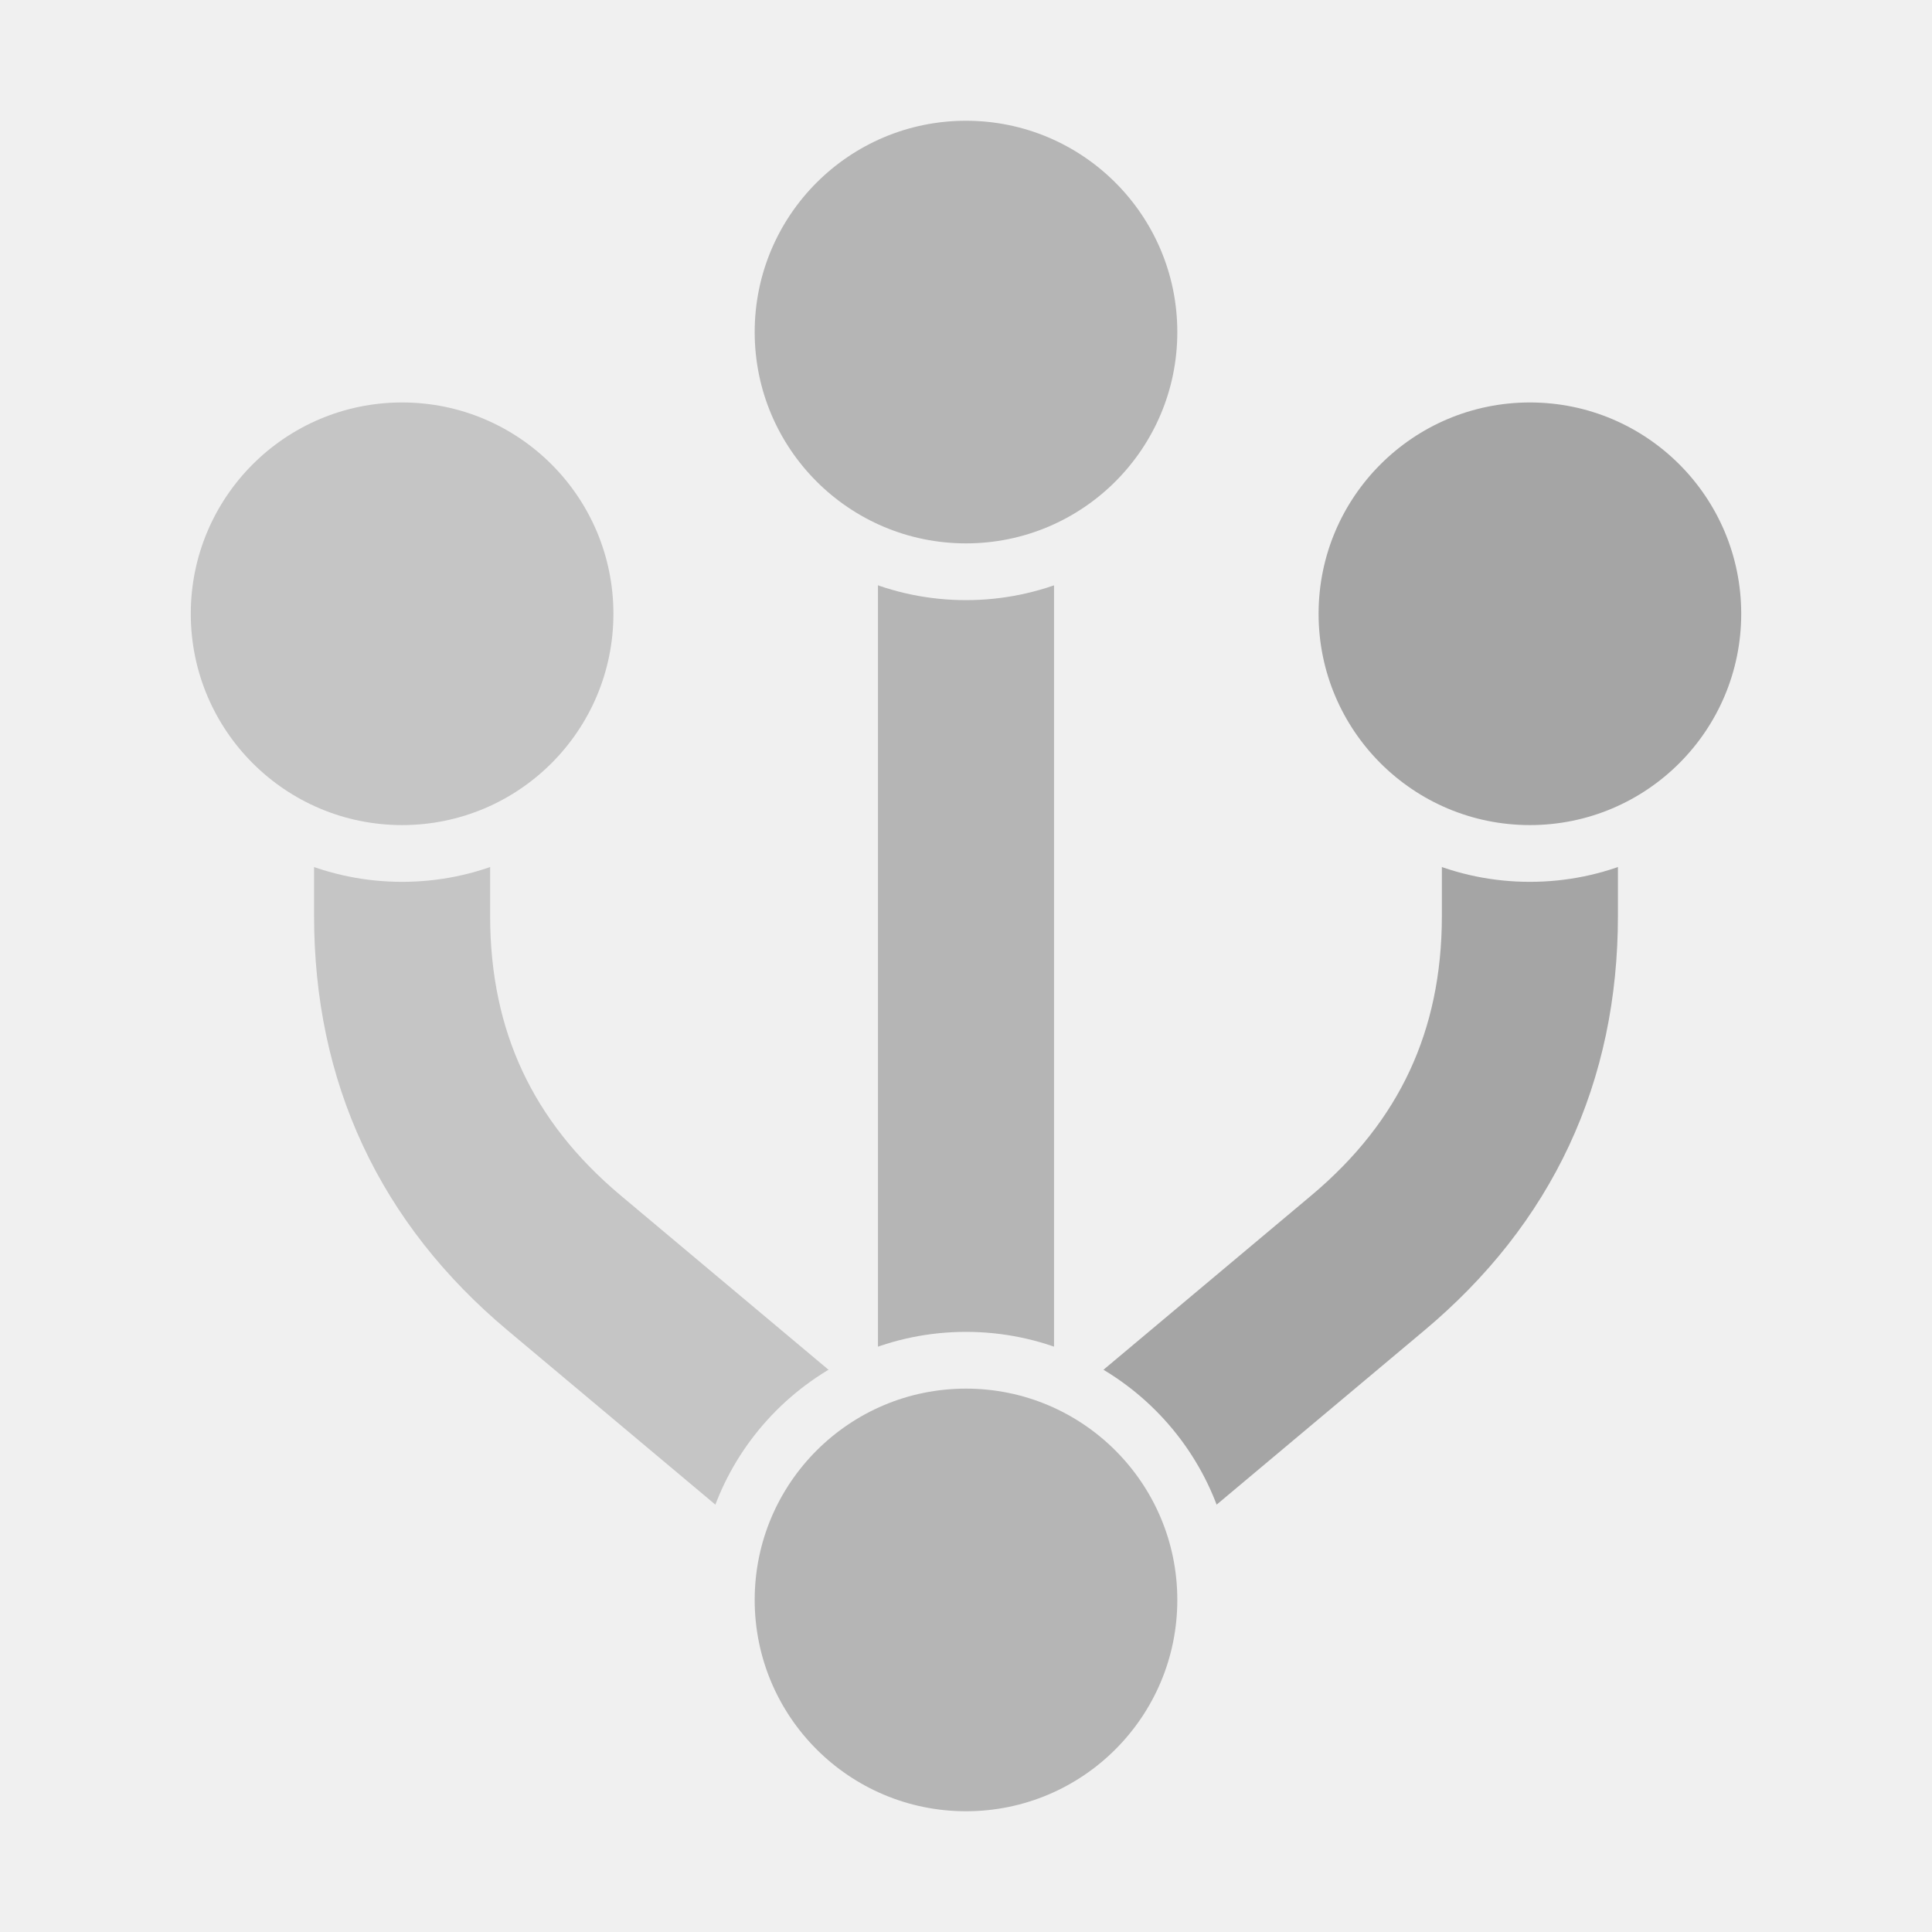
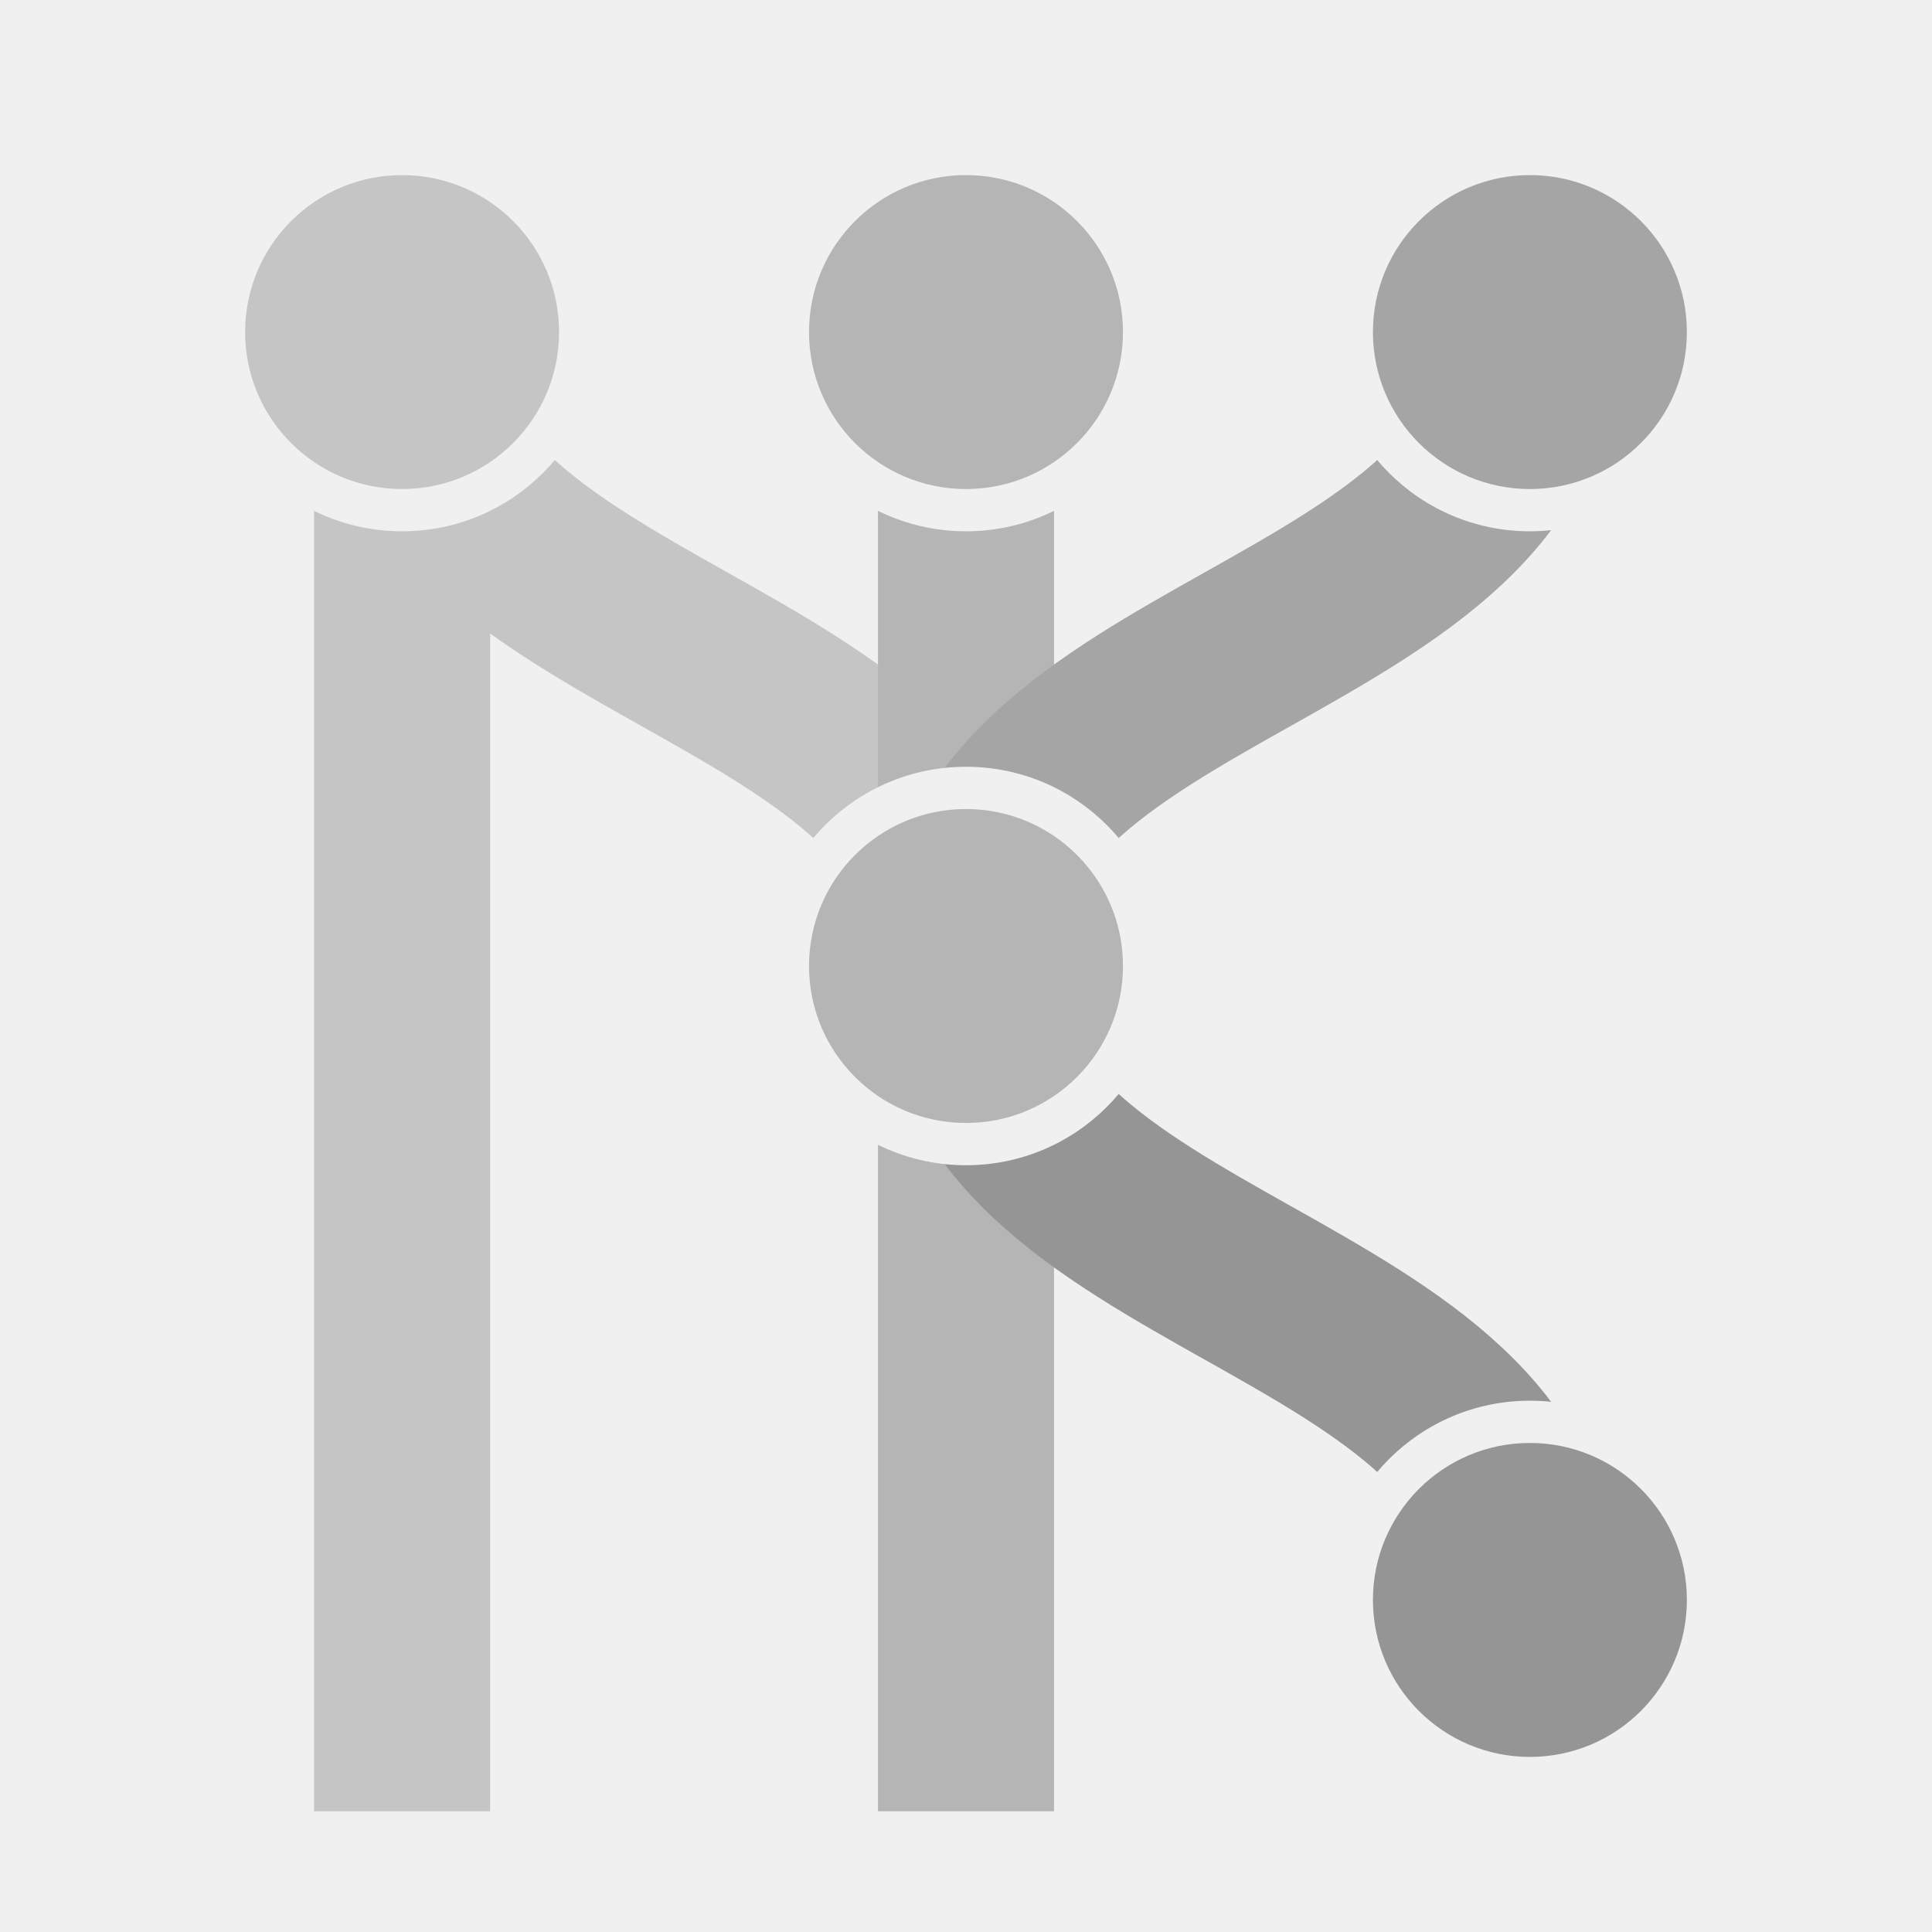
<svg xmlns="http://www.w3.org/2000/svg" width="16" height="16" viewBox="0 0 16 16">
  <mask id="gap">
    <rect width="16" height="16" fill="#fff" />
    <g fill="#000">
-       <circle cx="8" cy="13.25" r="2.22" />
-       <circle cx="8" cy="2.75" r="2.22" />
-       <circle cx="3.33" cy="5.083" r="2.22" />
-       <circle cx="12.67" cy="5.083" r="2.22" />
+       <circle cx="3.33" cy="2.75" r="1.65" />
+       <circle cx="8" cy="2.75" r="1.65" />
+       <circle cx="12.67" cy="2.75" r="1.65" />
+       <circle cx="8" cy="8" r="1.65" />
+       <circle cx="12.67" cy="13.25" r="1.65" />
    </g>
  </mask>
  <g fill="none" stroke-width="1.458" mask="url(#gap)">
-     <path stroke="#b5b5b5" d="M8 13.25V2.75" />
-     <path stroke="#c5c5c5" d="M8 13.25L4.672 10.459Q3.33 9.334 3.33 7.584V5.083" />
-     <path stroke="#a5a5a5" d="M8 13.25L11.328 10.459Q12.67 9.334 12.67 7.584V5.083" />
+     <path stroke="#c5c5c5" d="M3.33 2.75V15" />
+     <path stroke="#c5c5c5" d="M3.33 2.75C3.33 5.375 8 5.375 8 8" />
+     <path stroke="#b5b5b5" d="M8 2.75V8" />
+     <path stroke="#a5a5a5" d="M12.67 2.75C12.67 5.375 8 5.375 8 8" />
+     <path stroke="#b5b5b5" d="M8 8V15" />
+     <path stroke="#959595" d="M8 8C8 10.625 12.67 10.625 12.67 13.25" />
  </g>
-   <circle fill="#b5b5b5" cx="8" cy="13.25" r="1.75" />
-   <circle fill="#b5b5b5" cx="8" cy="2.75" r="1.75" />
-   <circle fill="#c5c5c5" cx="3.33" cy="5.083" r="1.75" />
-   <circle fill="#a5a5a5" cx="12.67" cy="5.083" r="1.75" />
+   <circle fill="#c5c5c5" cx="3.33" cy="2.75" r="1.3" />
+   <circle fill="#b5b5b5" cx="8" cy="2.75" r="1.3" />
+   <circle fill="#a5a5a5" cx="12.67" cy="2.75" r="1.3" />
+   <circle fill="#b5b5b5" cx="8" cy="8" r="1.3" />
+   <circle fill="#959595" cx="12.67" cy="13.25" r="1.3" />
</svg>
